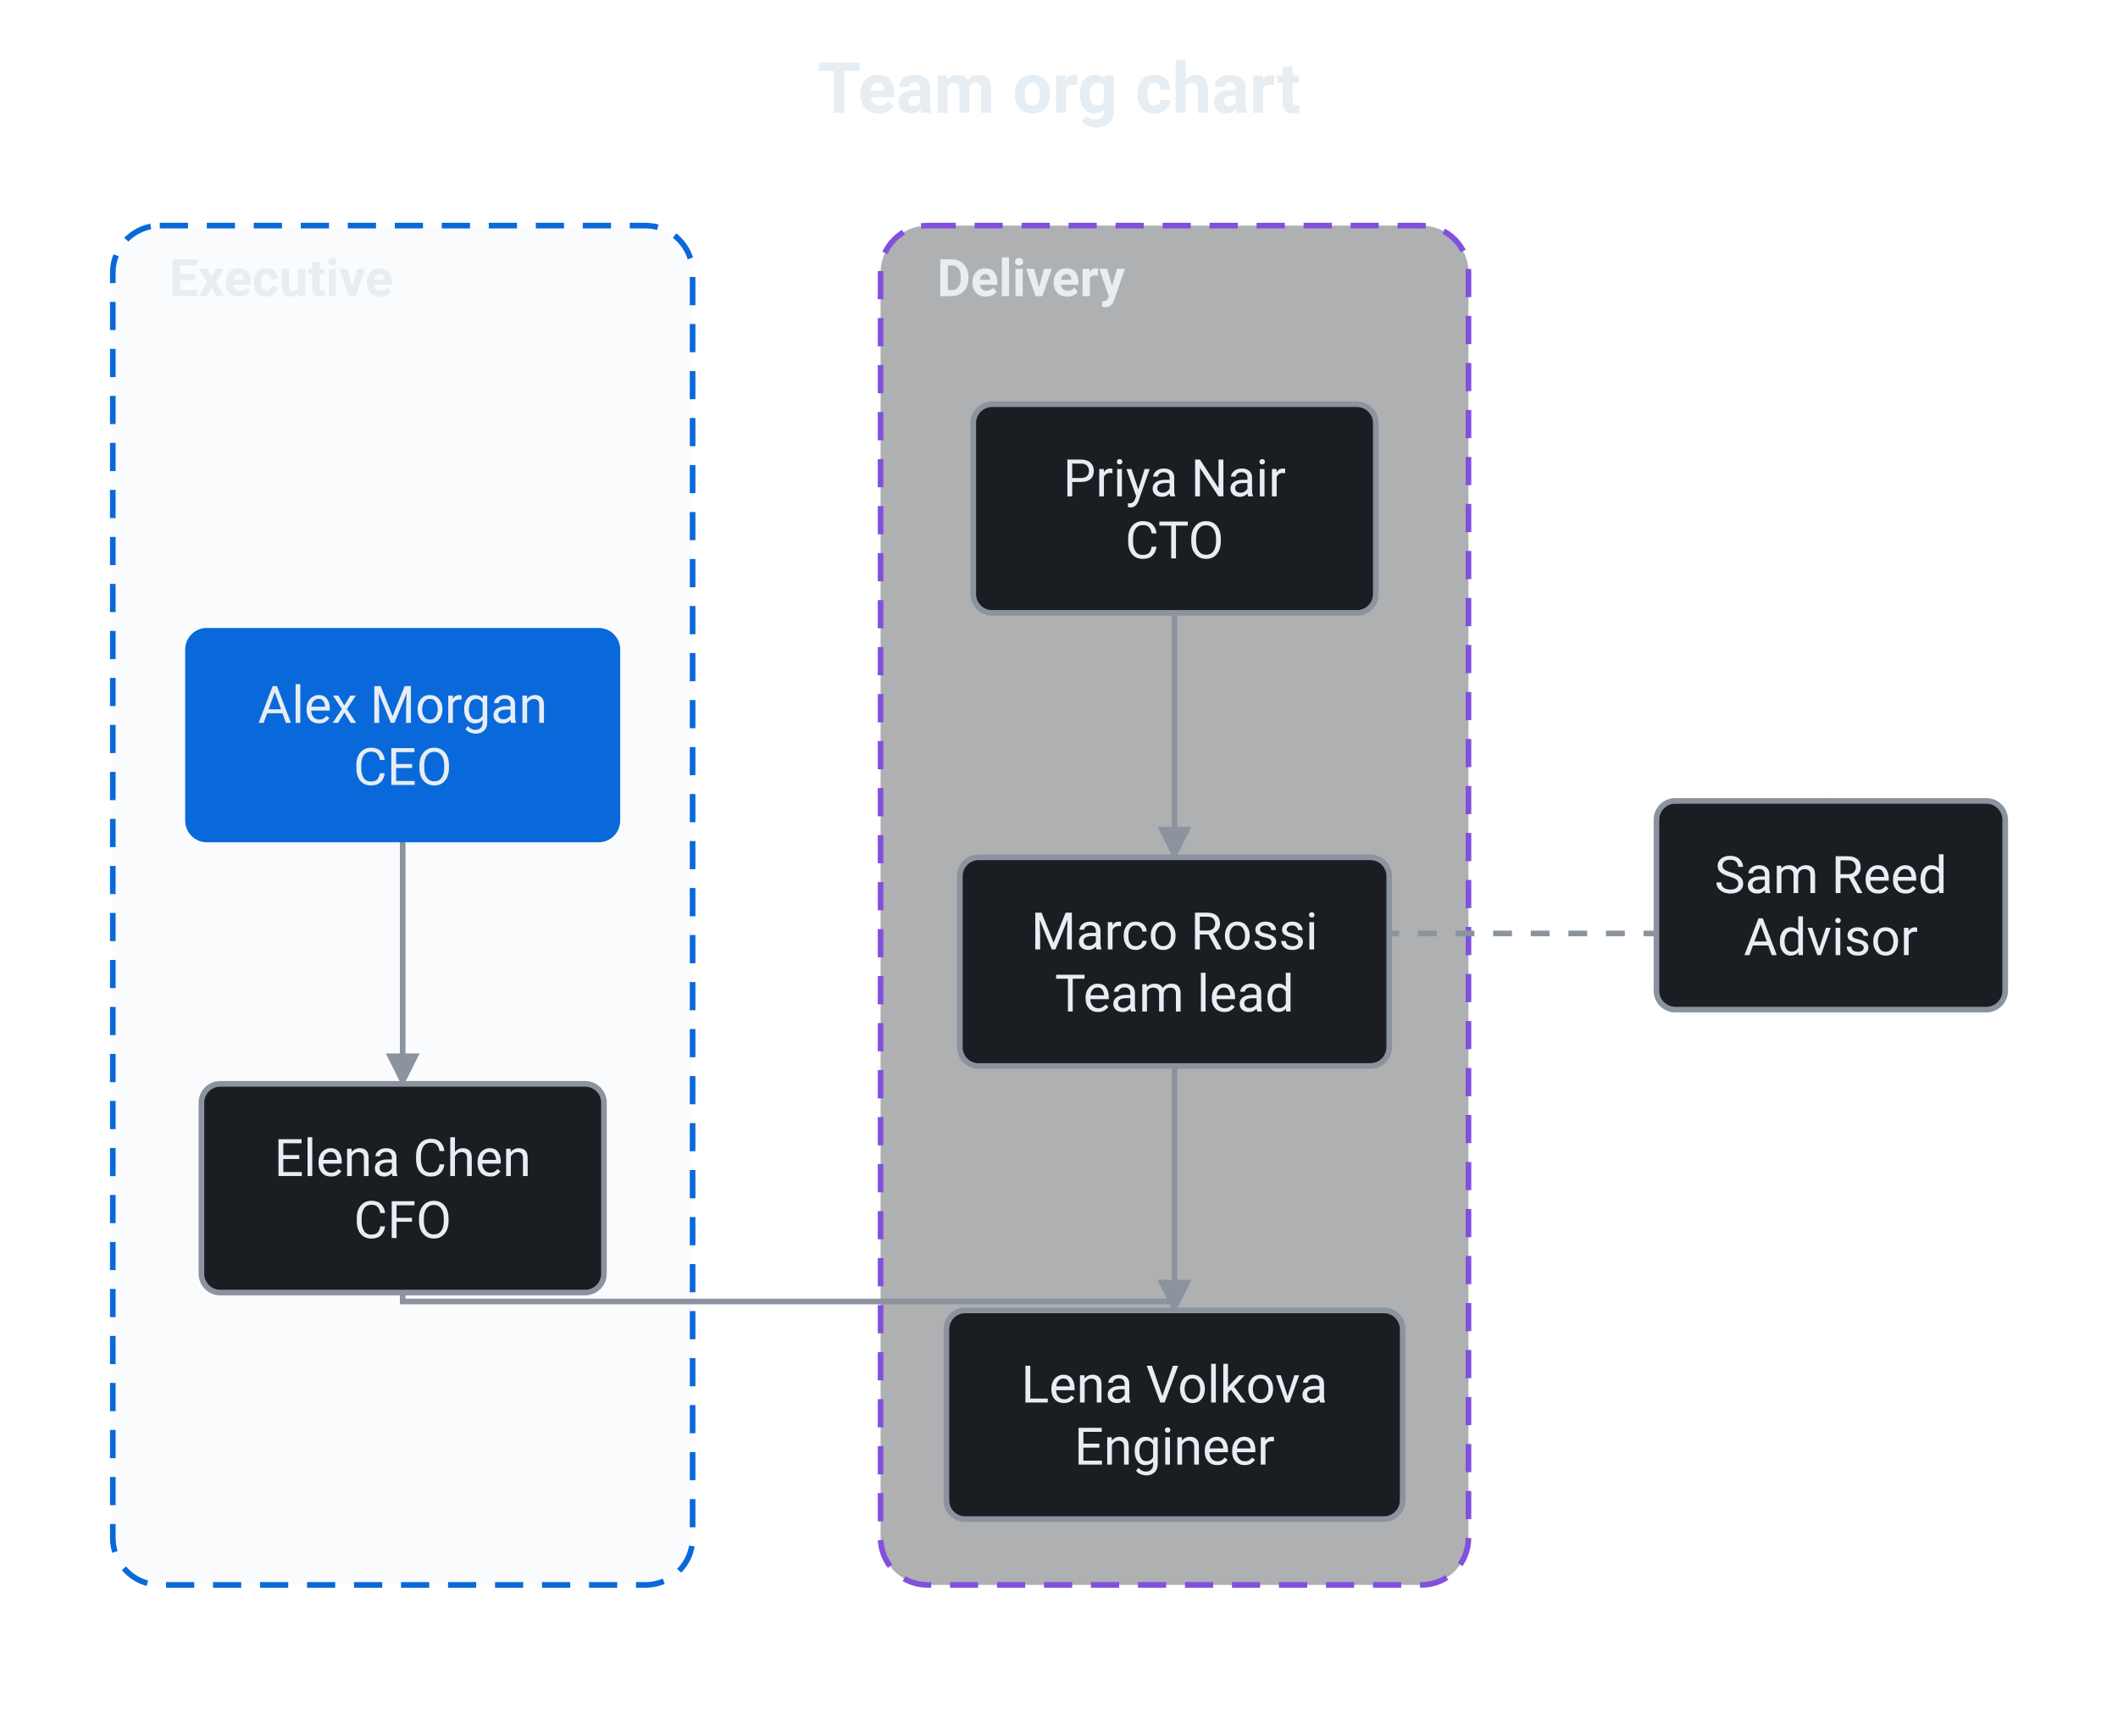
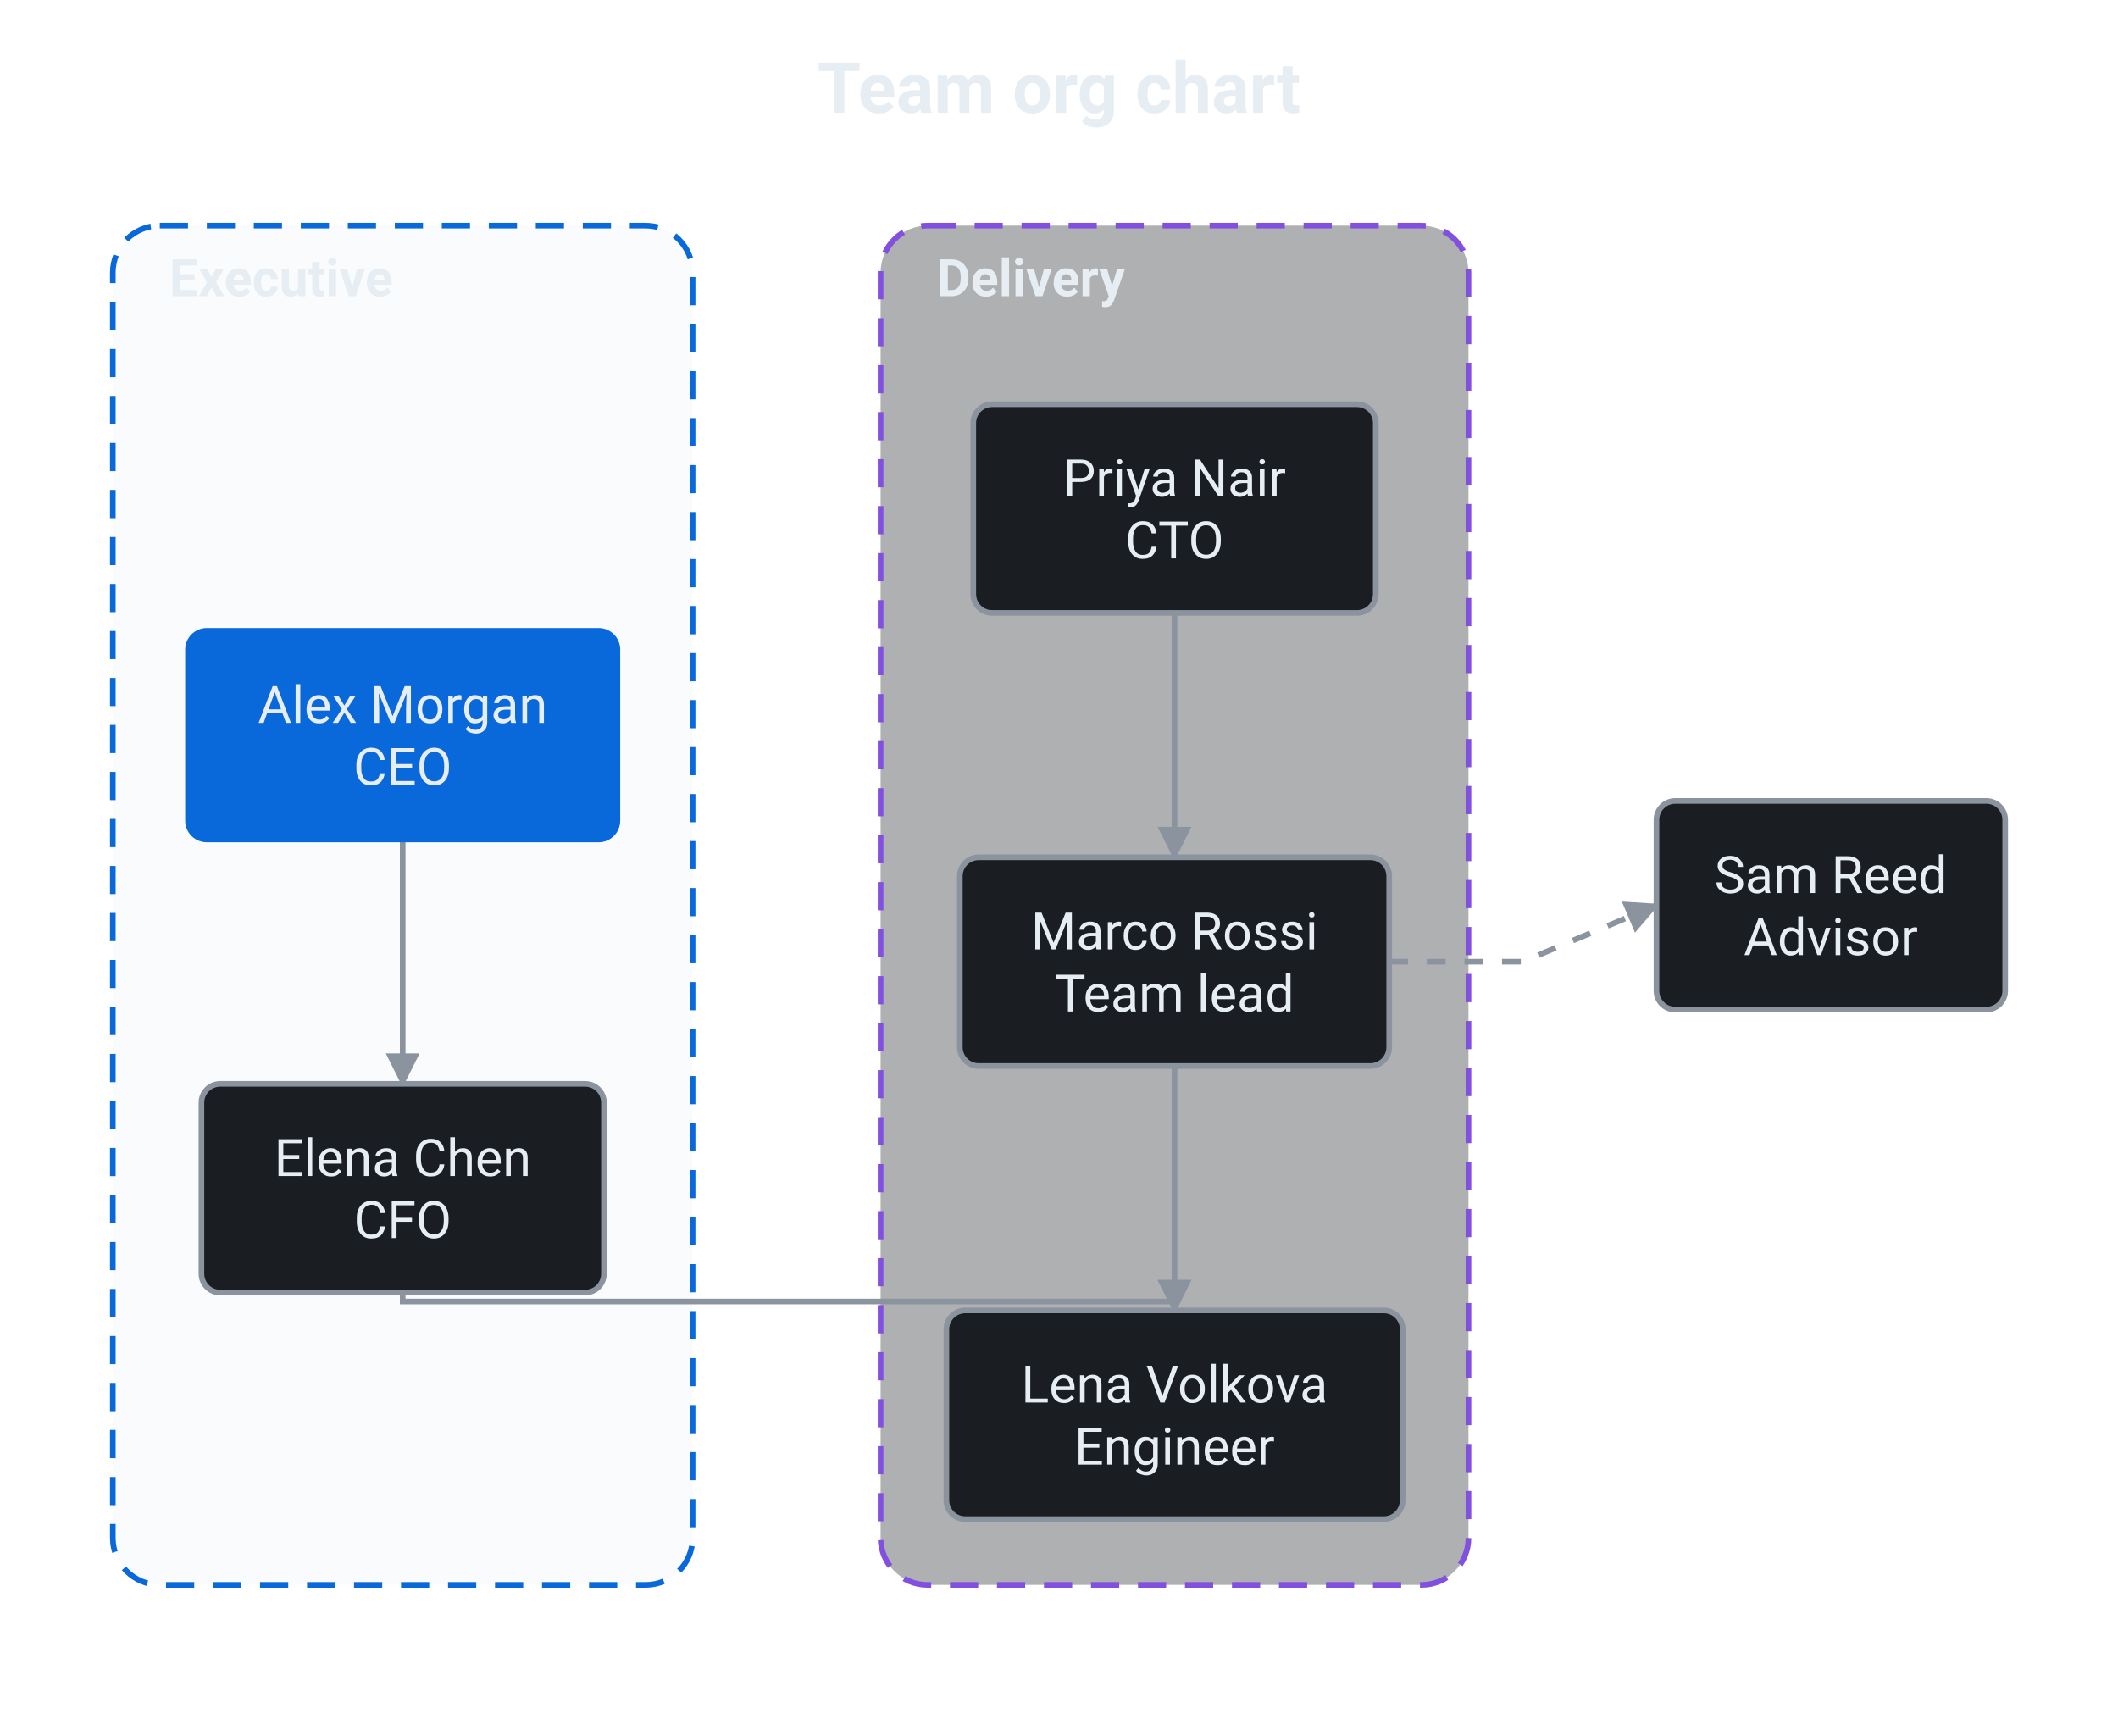
<svg xmlns="http://www.w3.org/2000/svg" viewBox="0 0 450.64 369.2" width="450.64" height="369.2" role="img" font-family="system-ui, -apple-system, &quot;Segoe UI&quot;, Roboto, sans-serif">
  <text x="225.32" y="24" fill="#e6edf3" font-size="15" text-anchor="middle" font-weight="600">Team org chart</text>
  <defs>
    <marker id="ext-org-arrow" viewBox="0 0 10 10" refX="9" refY="5" markerWidth="6" markerHeight="6" orient="auto-start-reverse">
      <path d="M 0 0 L 10 5 L 0 10 z" fill="#8b949e" />
    </marker>
  </defs>
  <rect x="24" y="48" width="123.36" height="289.2" rx="10" ry="10" fill="#f6f8fa" fill-opacity="0.55" stroke="#0969da" stroke-width="1.2" stroke-dasharray="6 4" data-team="orgchart" data-team-id="exec" />
  <text x="36" y="63" fill="#e6edf3" font-size="11" text-anchor="start" font-weight="600" data-team-label="1">Executive</text>
  <rect x="187.36" y="48" width="125.08" height="289.2" rx="10" ry="10" fill="#1a1d21" fill-opacity="0.35" stroke="#8250df" stroke-width="1.2" stroke-dasharray="6 4" data-team="orgchart" data-team-id="delivery" />
  <text x="199.36" y="63" fill="#e6edf3" font-size="11" text-anchor="start" font-weight="600" data-team-label="1">Delivery</text>
  <path d="M 85.68 178.6 L 85.68 204.6 L 85.68 204.6 L 85.68 230.6" fill="none" stroke="#8b949e" stroke-width="1.2" marker-end="url(#ext-org-arrow)" />
  <path d="M 249.9 130.4 L 249.9 156.4 L 249.9 156.4 L 249.9 182.4" fill="none" stroke="#8b949e" stroke-width="1.2" marker-end="url(#ext-org-arrow)" />
  <path d="M 249.9 226.8 L 249.9 252.8 L 249.9 252.8 L 249.9 278.8" fill="none" stroke="#8b949e" stroke-width="1.2" marker-end="url(#ext-org-arrow)" />
  <path d="M 85.68 275 L 85.68 276.9 L 249.9 276.9 L 249.9 278.8" fill="none" stroke="#8b949e" stroke-width="1.2" marker-end="url(#ext-org-arrow)" data-cross-team="1" />
-   <path d="M 249.9 226.8 L 249.9 198.6 L 389.54 198.6 L 389.54 170.4" fill="none" stroke="#8b949e" stroke-width="1.2" marker-end="url(#ext-org-arrow)" data-cross-team="1" stroke-dasharray="4 4" />
+   <path d="M 295.58 204.6 L 324.01 204.6 L 324.01 204.6 L 352.44 192.6" fill="none" stroke="#8b949e" stroke-width="1.2" marker-end="url(#ext-org-arrow)" data-cross-team="1" stroke-dasharray="4 4" />
  <rect x="40" y="134.2" width="91.36" height="44.4" fill="#0969da" stroke="#0969da" stroke-width="1.2" rx="4" />
  <text x="85.68" y="153.8" fill="#e6edf3" font-size="11" text-anchor="middle">Alex Morgan</text>
  <text x="85.68" y="167" fill="#e6edf3" font-size="11" text-anchor="middle">CEO</text>
  <rect x="42.86" y="230.6" width="85.64" height="44.4" fill="#1a1d21" stroke="#8b949e" stroke-width="1.2" rx="4" />
  <text x="85.68" y="250.2" fill="#e6edf3" font-size="11" text-anchor="middle">Elena Chen</text>
  <text x="85.68" y="263.4" fill="#e6edf3" font-size="11" text-anchor="middle">CFO</text>
  <rect x="207.08" y="86" width="85.64" height="44.4" fill="#1a1d21" stroke="#8b949e" stroke-width="1.2" rx="4" />
  <text x="249.9" y="105.6" fill="#e6edf3" font-size="11" text-anchor="middle">Priya Nair</text>
  <text x="249.9" y="118.8" fill="#e6edf3" font-size="11" text-anchor="middle">CTO</text>
  <rect x="204.22" y="182.4" width="91.36" height="44.4" fill="#1a1d21" stroke="#8b949e" stroke-width="1.2" rx="4" />
  <text x="249.9" y="202" fill="#e6edf3" font-size="11" text-anchor="middle">Marco Rossi</text>
  <text x="249.9" y="215.2" fill="#e6edf3" font-size="11" text-anchor="middle">Team lead</text>
  <rect x="201.36" y="278.8" width="97.08" height="44.4" fill="#1a1d21" stroke="#8b949e" stroke-width="1.2" rx="4" />
  <text x="249.9" y="298.4" fill="#e6edf3" font-size="11" text-anchor="middle">Lena Volkova</text>
  <text x="249.9" y="311.6" fill="#e6edf3" font-size="11" text-anchor="middle">Engineer</text>
  <rect x="352.44" y="170.4" width="74.2" height="44.4" fill="#1a1d21" stroke="#8b949e" stroke-width="1.2" rx="4" />
  <text x="389.54" y="190" fill="#e6edf3" font-size="11" text-anchor="middle">Sam Reed</text>
  <text x="389.54" y="203.2" fill="#e6edf3" font-size="11" text-anchor="middle">Advisor</text>
</svg>
